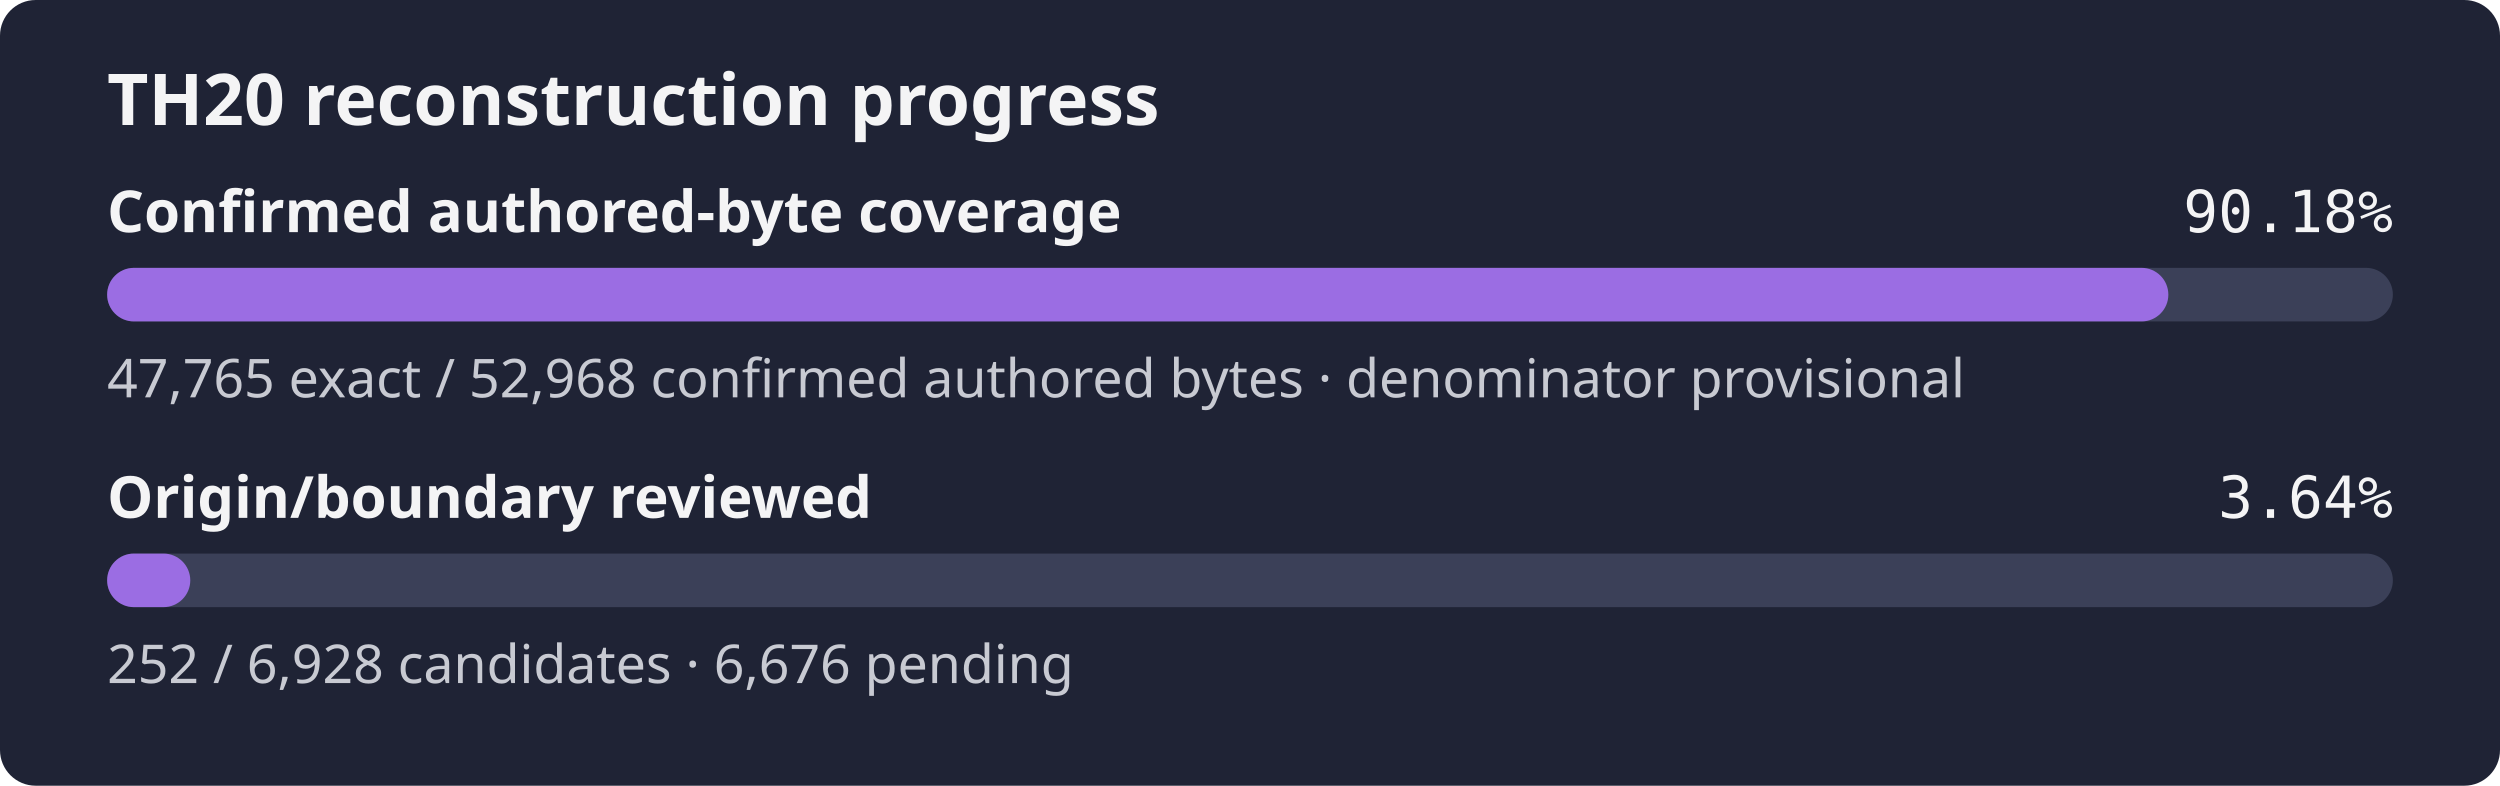
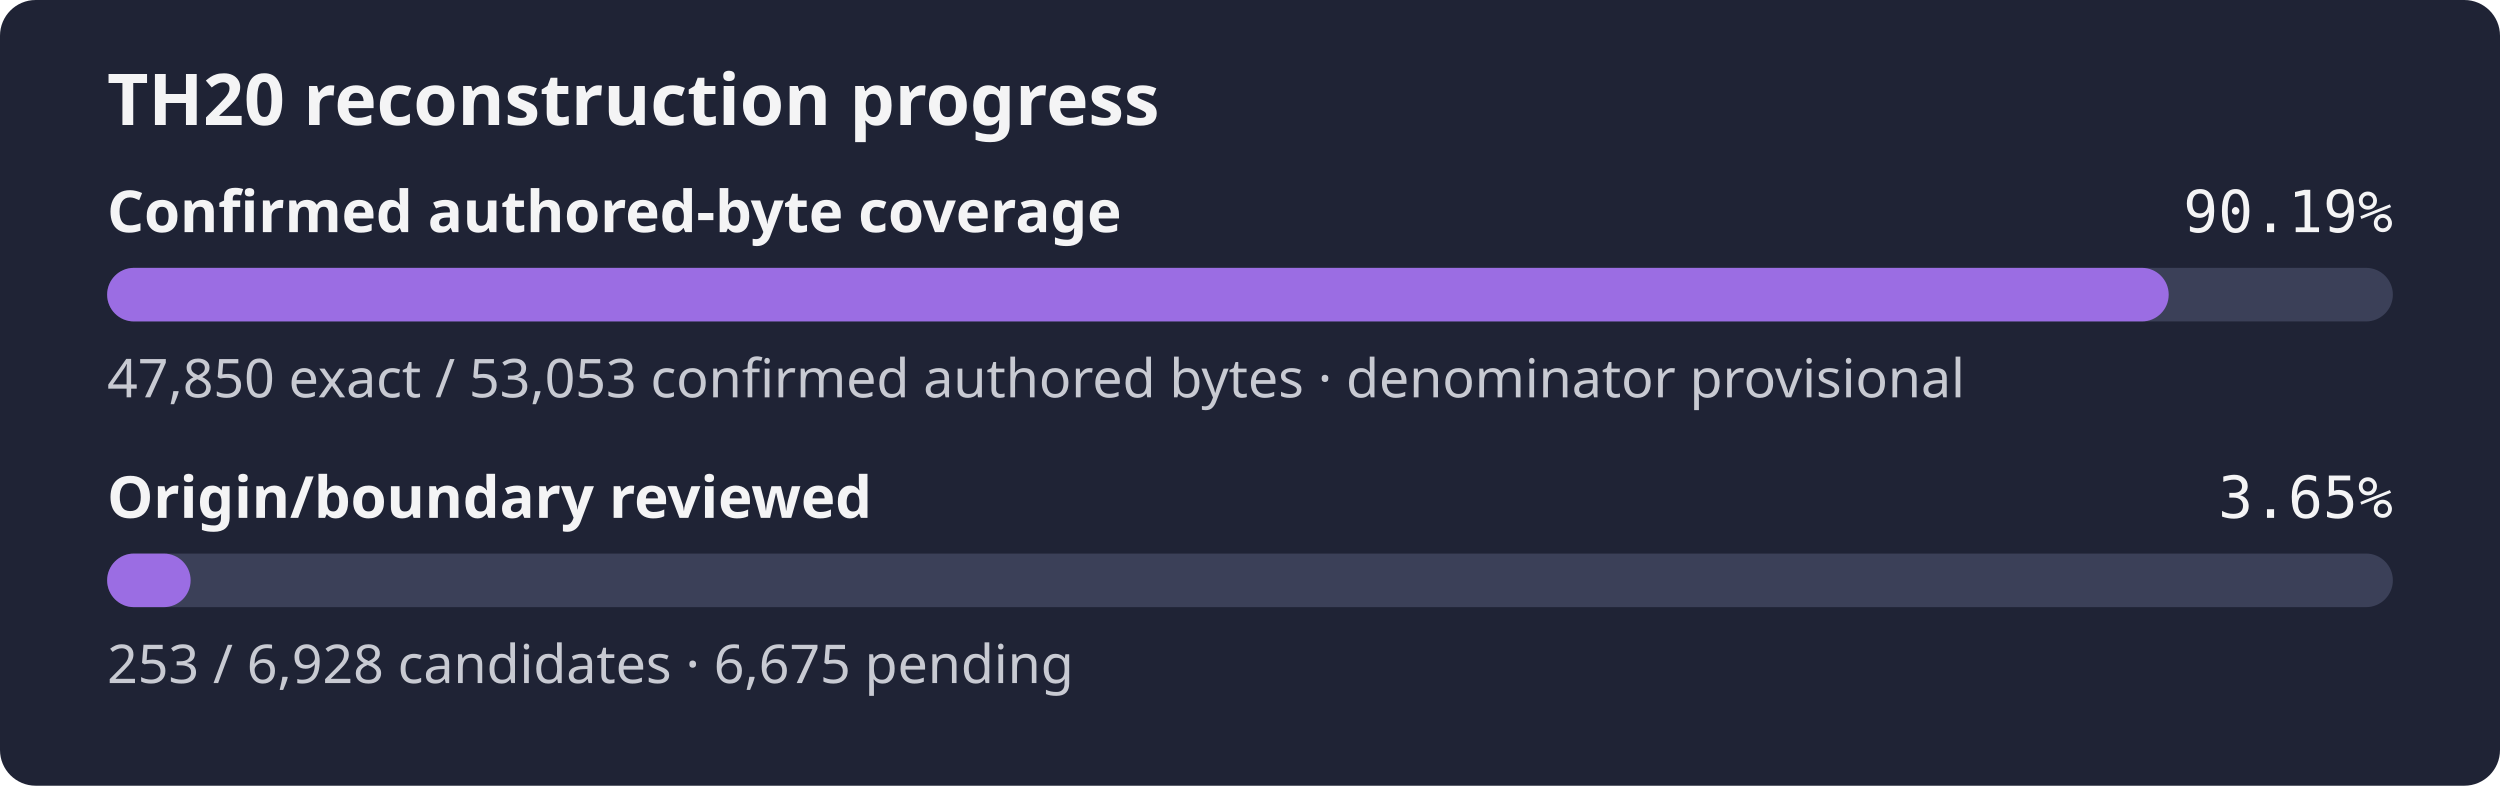
- <svg xmlns="http://www.w3.org/2000/svg" width="560" height="176" role="img" aria-label="TH20 reconstruction progress: 90.18% of the confirmed authored-byte set is exact, origin review 3.64%">
+ <svg xmlns="http://www.w3.org/2000/svg" width="560" height="176" role="img" aria-label="TH20 reconstruction progress: 90.19% of the confirmed authored-byte set is exact, origin review 3.65%">
  <rect width="560" height="176" rx="8" fill="#1f2335" />
  <text x="24" y="28" fill="#f4f4f5" font-family="sans-serif" font-size="16" font-weight="600">TH20 reconstruction progress</text>
  <text x="24" y="52" fill="#f4f4f5" font-family="sans-serif" font-size="13" font-weight="600">Confirmed authored-byte coverage</text>
-   <text x="536" y="52" fill="#f4f4f5" text-anchor="end" font-family="monospace" font-size="13">90.18%</text>
+   <text x="536" y="52" fill="#f4f4f5" text-anchor="end" font-family="monospace" font-size="13">90.19%</text>
  <rect x="24" y="60" width="512" height="12" rx="6" fill="#3b4058" />
-   <rect x="24" y="60" width="461.71" height="12" rx="6" fill="#9b6de3" />
-   <text x="24" y="89" fill="#c8cad2" font-family="sans-serif" font-size="12">47,765 exact / 52,968 confirmed authored bytes · denominator provisional</text>
+   <rect x="24" y="60" width="461.79" height="12" rx="6" fill="#9b6de3" />
+   <text x="24" y="89" fill="#c8cad2" font-family="sans-serif" font-size="12">47,850 exact / 53,053 confirmed authored bytes · denominator provisional</text>
  <text x="24" y="116" fill="#f4f4f5" font-family="sans-serif" font-size="13" font-weight="600">Origin/boundary reviewed</text>
-   <text x="536" y="116" fill="#f4f4f5" text-anchor="end" font-family="monospace" font-size="13">3.64%</text>
+   <text x="536" y="116" fill="#f4f4f5" text-anchor="end" font-family="monospace" font-size="13">3.65%</text>
  <rect x="24" y="124" width="512" height="12" rx="6" fill="#3b4058" />
-   <rect x="24" y="124" width="18.62" height="12" rx="6" fill="#9b6de3" />
-   <text x="24" y="153" fill="#c8cad2" font-family="sans-serif" font-size="12">252 / 6,928 candidates · 6,676 pending</text>
+   <rect x="24" y="124" width="18.70" height="12" rx="6" fill="#9b6de3" />
+   <text x="24" y="153" fill="#c8cad2" font-family="sans-serif" font-size="12">253 / 6,928 candidates · 6,675 pending</text>
</svg>
